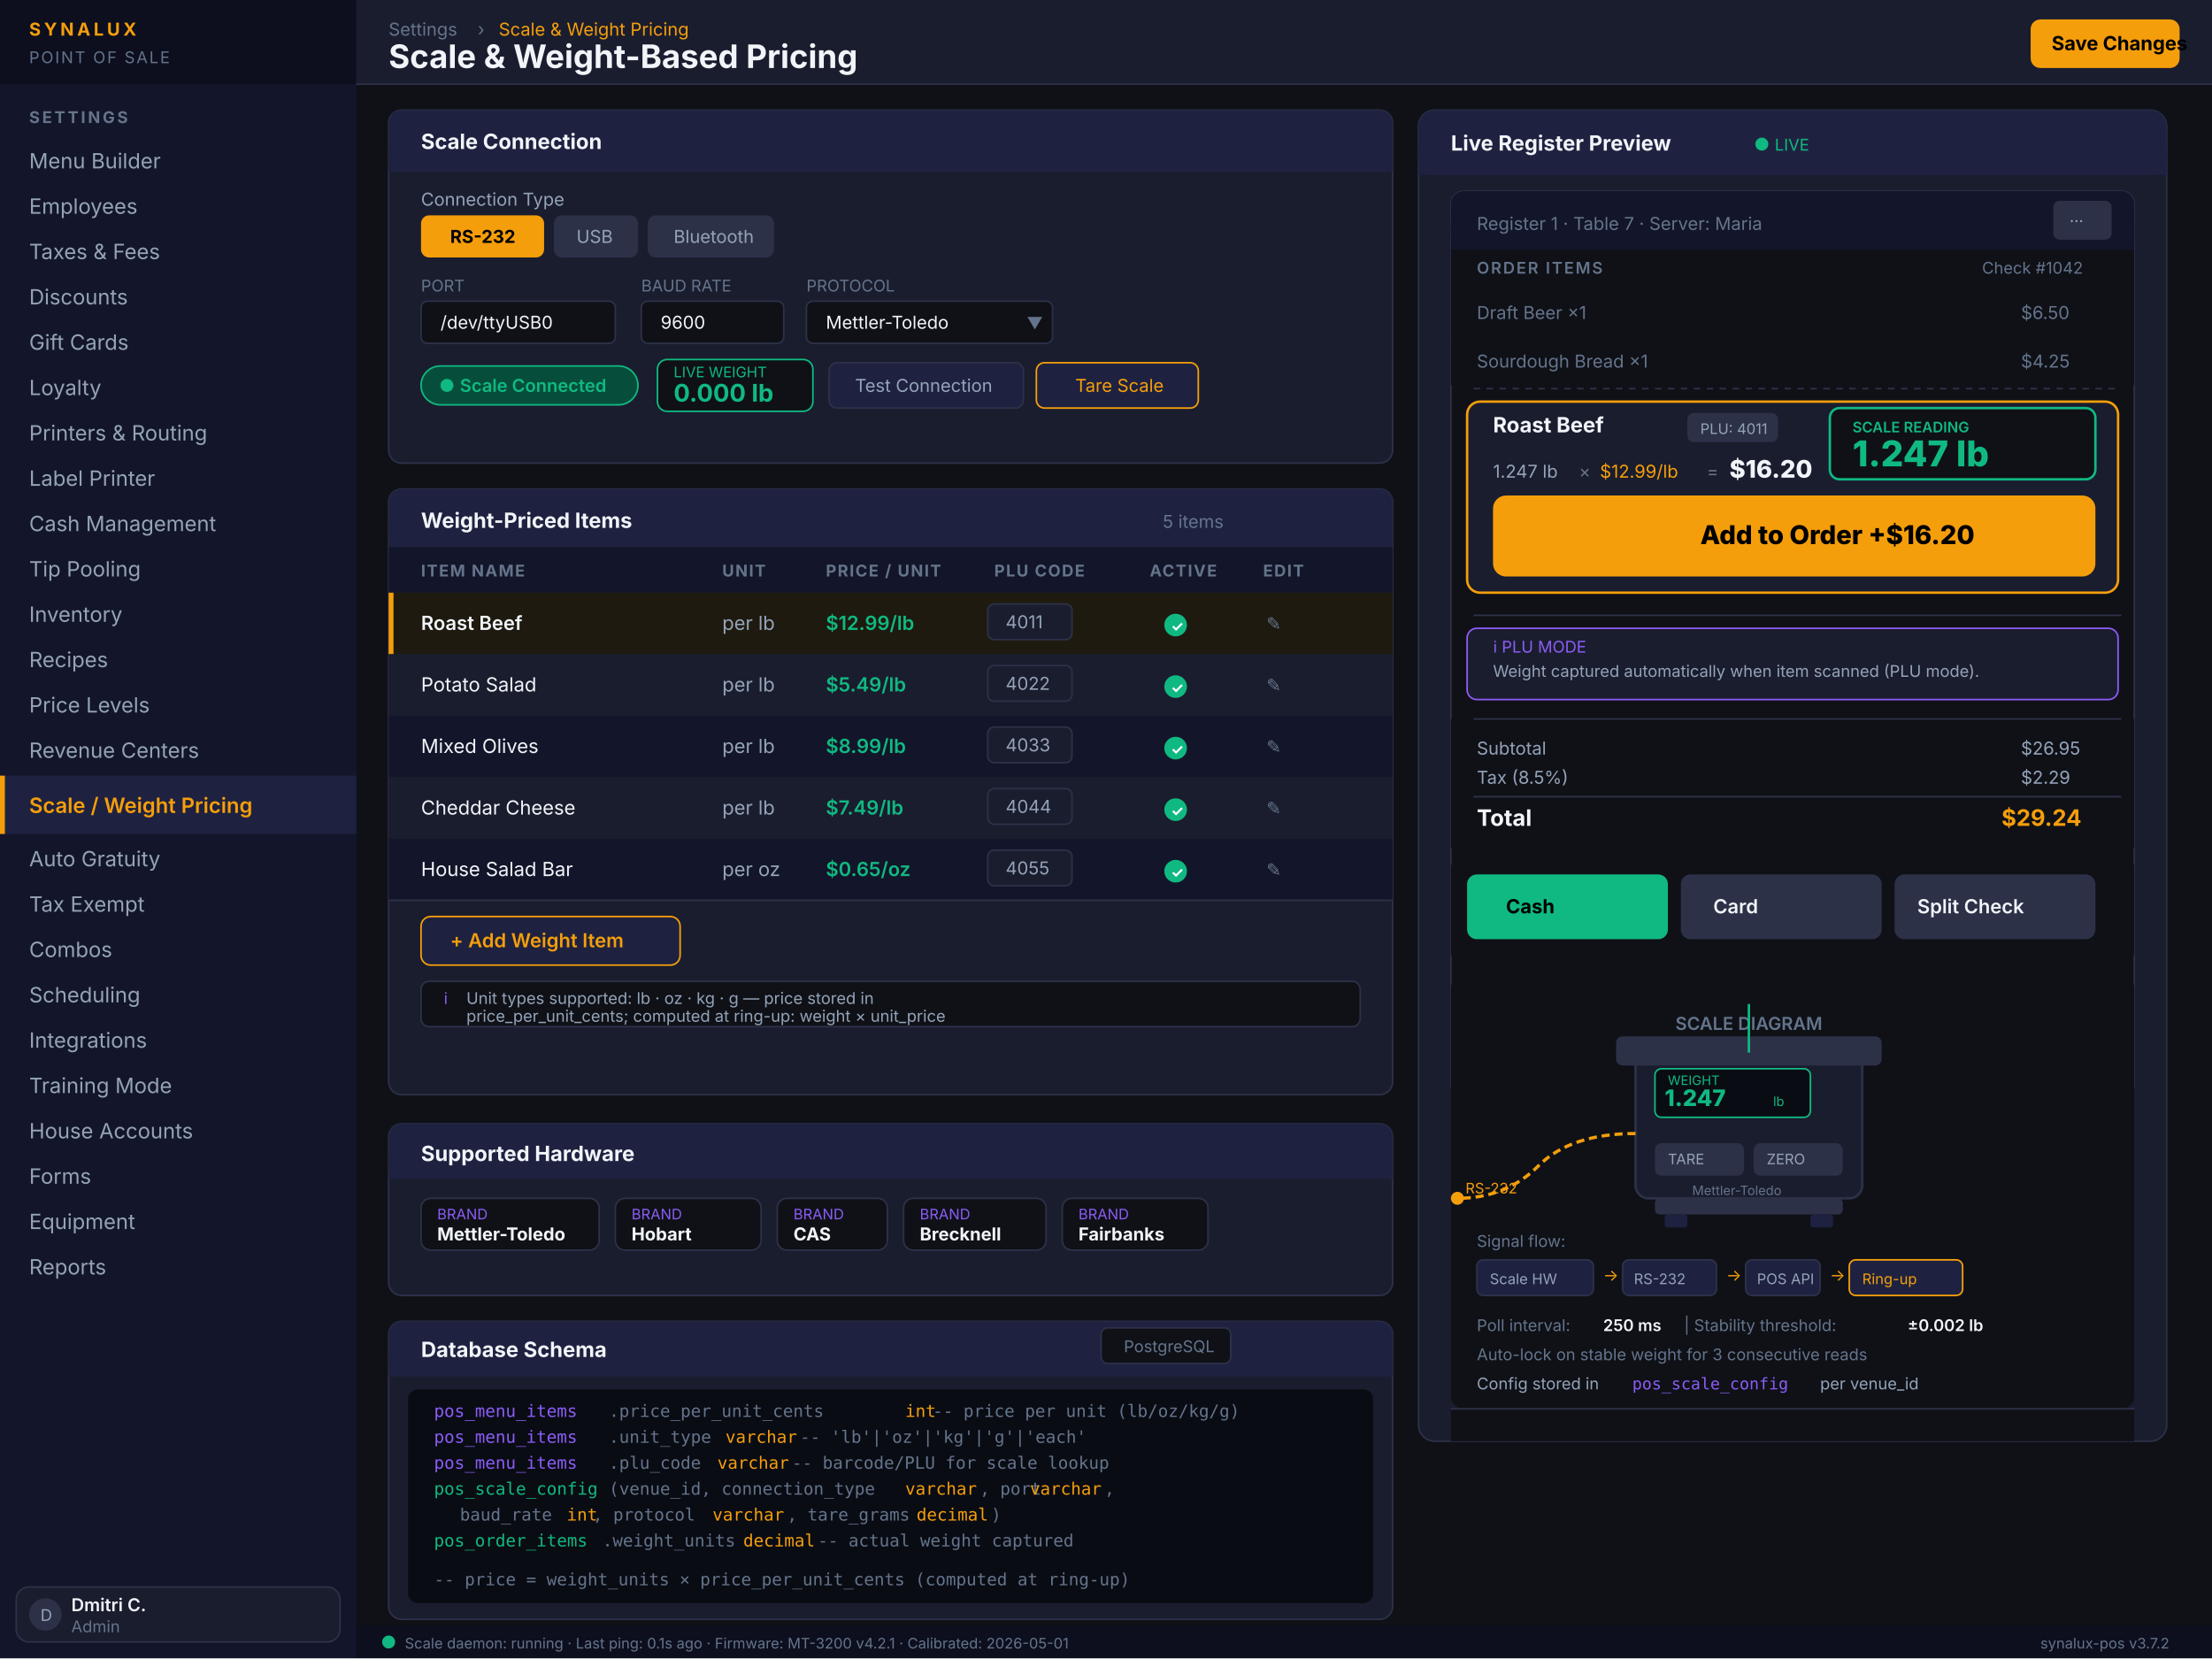
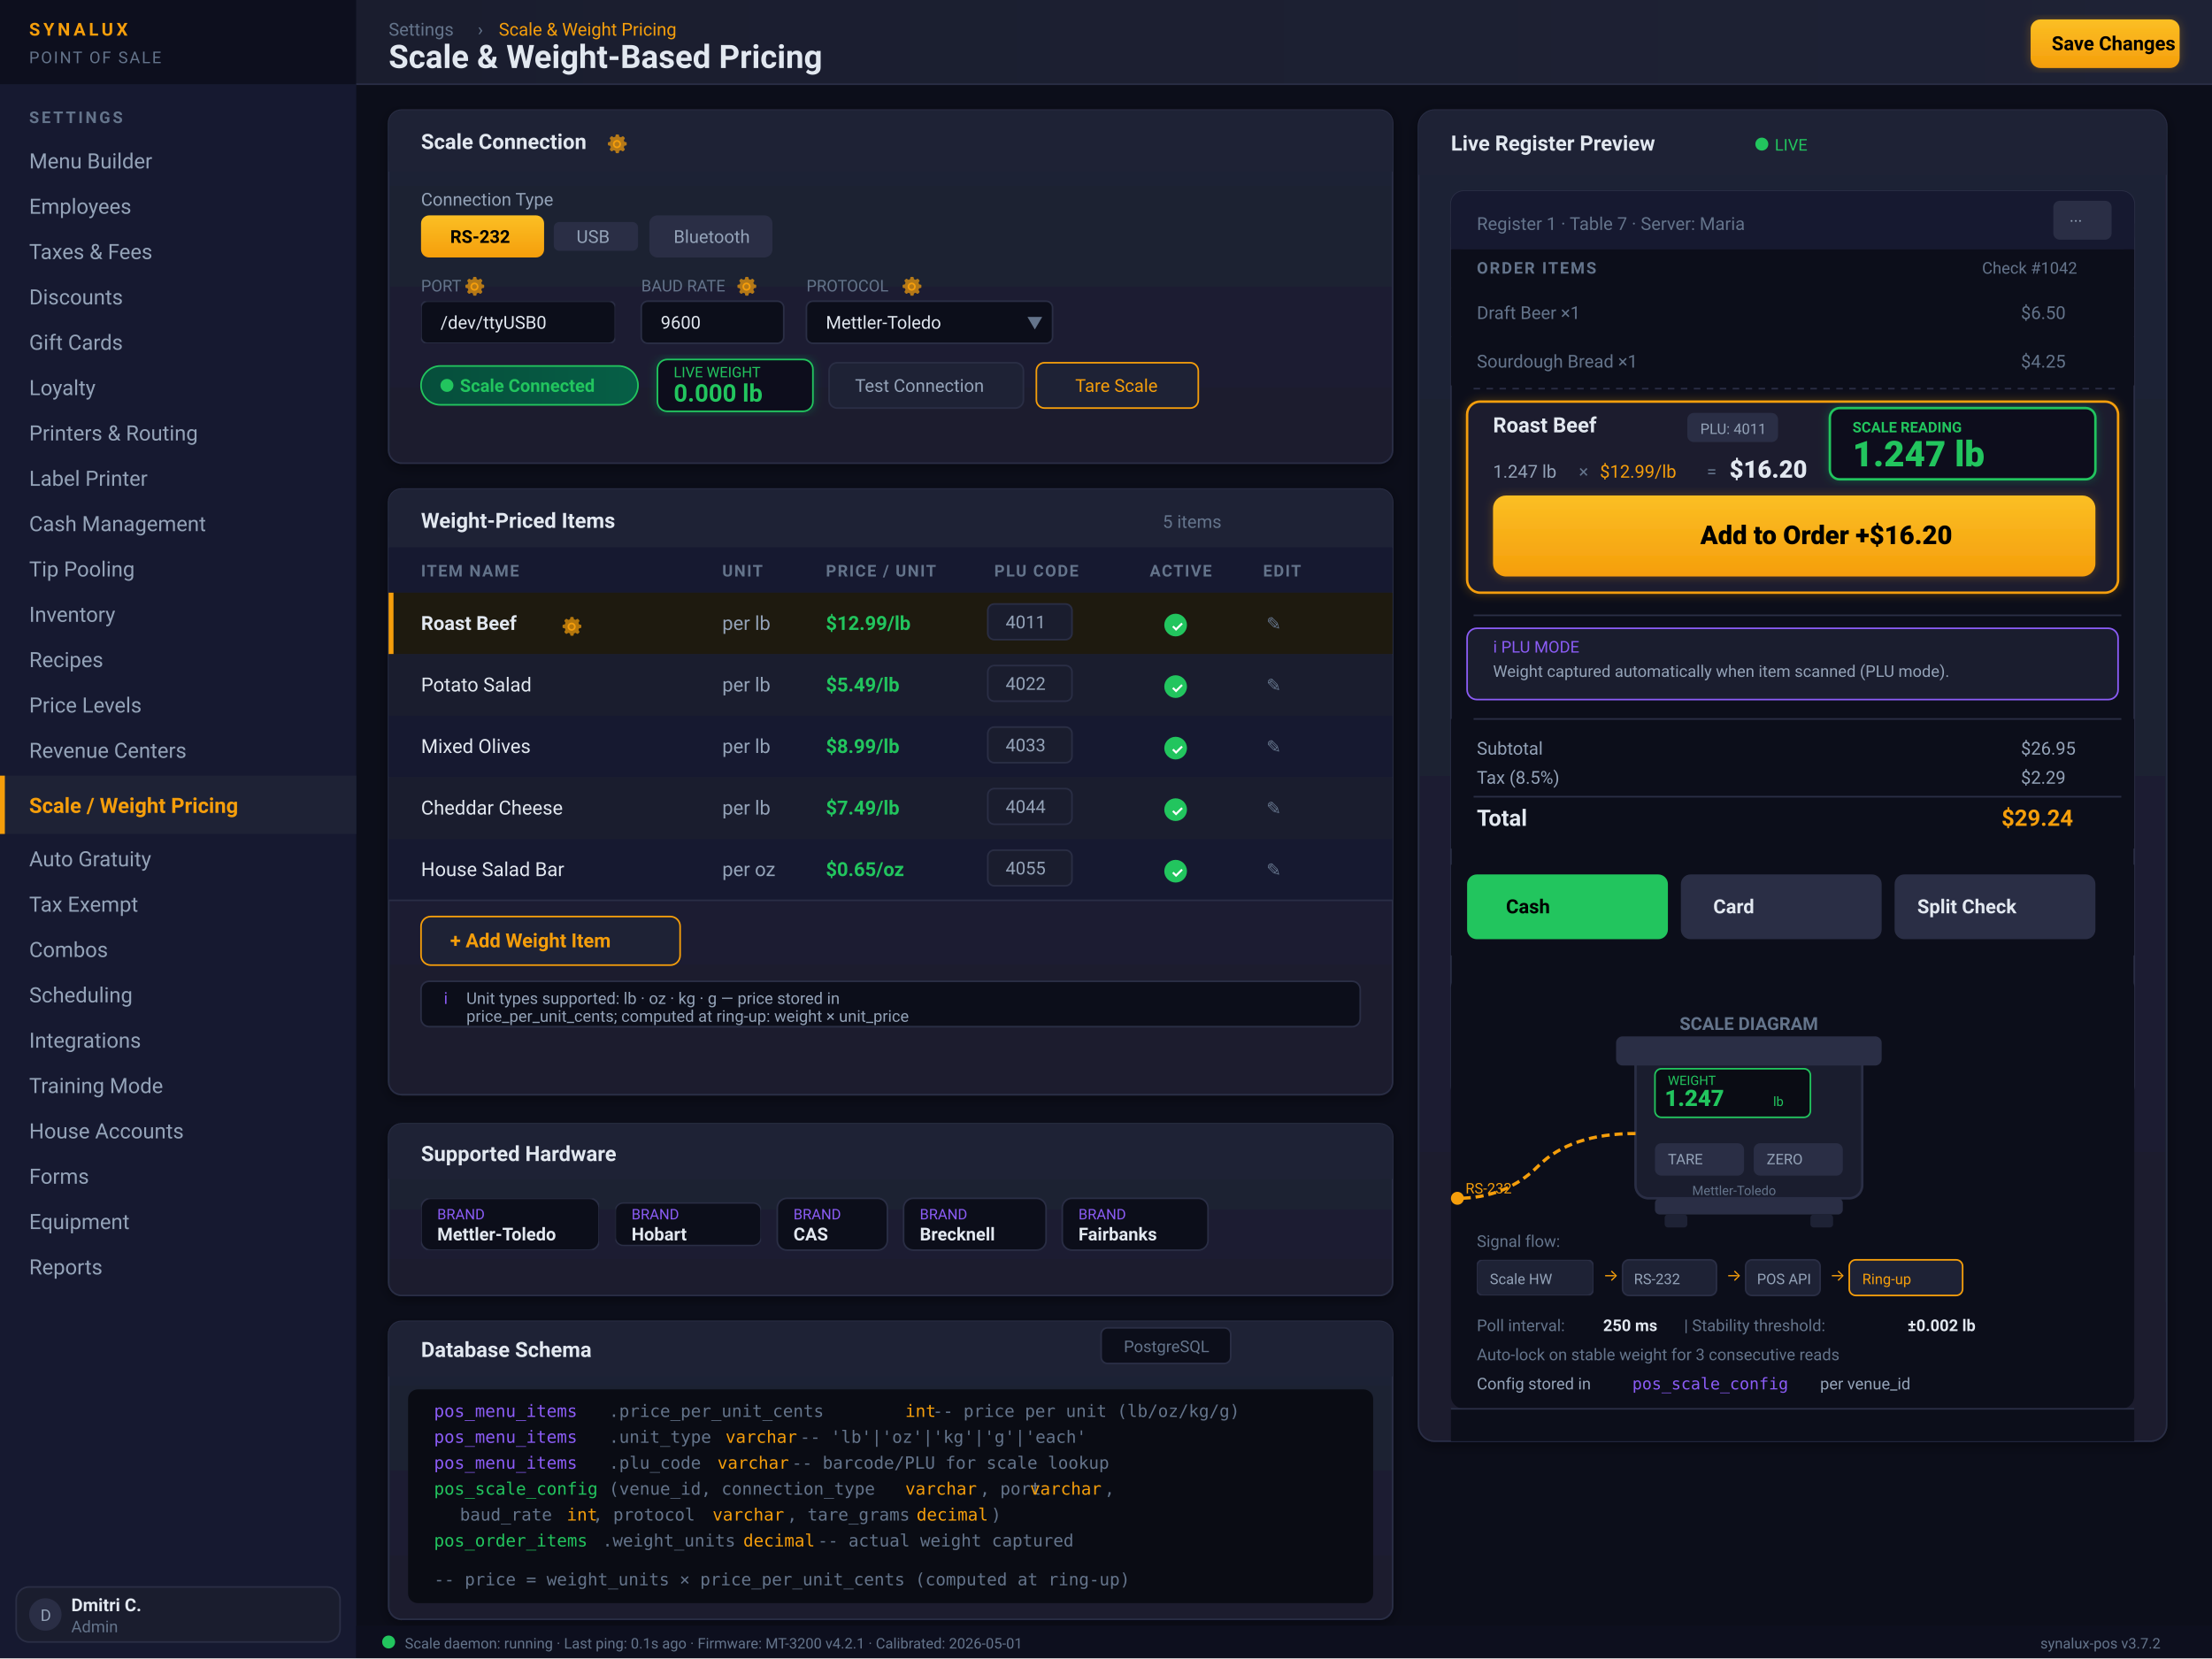
- <svg xmlns="http://www.w3.org/2000/svg" viewBox="0 0 1366 1024" font-family="system-ui,-apple-system,BlinkMacSystemFont,'Segoe UI',sans-serif">
-   <rect width="1366" height="1024" fill="#0F1117" />
-   <rect x="0" y="0" width="220" height="1024" fill="#13162A" />
+ <svg xmlns="http://www.w3.org/2000/svg" role="img" aria-labelledby="title-settings_scale-svg" viewBox="0 0 1366 1024" font-family="-apple-system,BlinkMacSystemFont,'Segoe UI',Roboto,sans-serif">
+   <defs>
+     <linearGradient id="cardGrad" x1="0" y1="0" x2="0" y2="1">
+       <stop offset="0%" stop-color="#1E2235" />
+       <stop offset="100%" stop-color="#1A1D2E" />
+     </linearGradient>
+     <linearGradient id="amberBtnGrad" x1="0" y1="0" x2="0" y2="1">
+       <stop offset="0%" stop-color="#FBBF24" />
+       <stop offset="100%" stop-color="#F59E0B" />
+     </linearGradient>
+     <linearGradient id="headerGrad" x1="0" y1="0" x2="1" y2="0">
+       <stop offset="0%" stop-color="#1A1D2E" />
+       <stop offset="100%" stop-color="#1E2235" />
+     </linearGradient>
+     <linearGradient id="greenGrad" x1="0" y1="0" x2="1" y2="0">
+       <stop offset="0%" stop-color="#064E3B" />
+       <stop offset="100%" stop-color="#065F46" />
+     </linearGradient>
+     <filter id="cardShadow" x="-2%" y="-2%" width="104%" height="108%">
+       <feDropShadow dx="0" dy="2" stdDeviation="4" flood-color="#000" flood-opacity="0.4" />
+     </filter>
+     <filter id="amberGlow" x="-10%" y="-10%" width="120%" height="120%">
+       <feDropShadow dx="0" dy="0" stdDeviation="3" flood-color="#F59E0B" flood-opacity="0.3" />
+     </filter>
+     <filter id="greenGlow" x="-10%" y="-10%" width="120%" height="120%">
+       <feDropShadow dx="0" dy="0" stdDeviation="3" flood-color="#22C55E" flood-opacity="0.3" />
+     </filter>
+     <symbol id="adminGear" viewBox="0 0 14 14">
+       <path d="M7 4.5a2.5 2.5 0 100 5 2.5 2.5 0 000-5zm0 4a1.5 1.5 0 110-3 1.5 1.5 0 010 3z" fill="#F59E0B" />
+       <path d="M12.7 5.8l-1.1-.2a4.8 4.8 0 00-.4-1l.6-1a.5.5 0 00-.1-.6l-.7-.7a.5.5 0 00-.6-.1l-1 .6a4.8 4.8 0 00-1-.4L8.2 1.3a.5.5 0 00-.5-.3h-1a.5.5 0 00-.5.3l-.2 1.1a4.8 4.8 0 00-1 .4l-1-.6a.5.5 0 00-.6.1l-.7.7a.5.5 0 00-.1.6l.6 1a4.8 4.8 0 00-.4 1l-1.1.2a.5.5 0 00-.3.5v1a.5.5 0 00.3.5l1.1.2a4.8 4.8 0 00.4 1l-.6 1a.5.5 0 00.1.6l.7.7a.5.5 0 00.6.1l1-.6a4.8 4.8 0 001 .4l.2 1.1a.5.5 0 00.5.3h1a.5.5 0 00.5-.3l.2-1.1a4.8 4.8 0 001-.4l1 .6a.5.5 0 00.6-.1l.7-.7a.5.5 0 00.1-.6l-.6-1a4.8 4.8 0 00.4-1l1.1-.2a.5.5 0 00.3-.5v-1a.5.5 0 00-.3-.5z" fill="#F59E0B" opacity="0.7" />
+     </symbol>
+     <symbol id="activeCheck" viewBox="0 0 14 14">
+       <circle cx="7" cy="7" r="7" fill="#22C55E" />
+       <text x="4" y="11" font-size="9" font-weight="700" fill="#fff">✓</text>
+     </symbol>
+     <symbol id="tabActive" viewBox="0 0 76 26">
+       <rect width="76" height="26" rx="5" fill="url(#amberBtnGrad)" />
+     </symbol>
+     <symbol id="tabInactive" viewBox="0 0 76 26">
+       <rect width="76" height="26" rx="5" fill="#2A2E45" />
+     </symbol>
+     <symbol id="inputField" viewBox="0 0 120 26">
+       <rect width="120" height="26" rx="4" fill="#0C0E1A" stroke="#2A2E45" stroke-width="1" />
+     </symbol>
+     <symbol id="brandBadge" viewBox="0 0 110 32">
+       <rect width="110" height="32" rx="6" fill="#0C0E1A" stroke="#2A2E45" stroke-width="1" />
+     </symbol>
+     <symbol id="scaleBtn" viewBox="0 0 55 20">
+       <rect width="55" height="20" rx="4" fill="#2A2E45" />
+     </symbol>
+     <symbol id="flowBox" viewBox="0 0 72 22">
+       <rect width="72" height="22" rx="4" fill="#1E2235" stroke="#2A2E45" stroke-width="1" />
+     </symbol>
+     <symbol id="payBtn" viewBox="0 0 124 40">
+       <rect width="124" height="40" rx="6" fill="#2A2E45" />
+     </symbol>
+   </defs>
+   <rect width="1366" height="1024" fill="#0C0E1A" />
+   <rect x="0" y="0" width="220" height="1024" fill="#161930" />
  <rect x="0" y="0" width="220" height="52" fill="#0D0F1E" />
  <text x="18" y="22" font-size="11" font-weight="700" fill="#F59E0B" letter-spacing="2">SYNALUX</text>
  <text x="18" y="39" font-size="10" fill="#64748B" letter-spacing="1">POINT OF SALE</text>
  <text x="18" y="76" font-size="10" font-weight="700" fill="#64748B" letter-spacing="1.5">SETTINGS</text>
  <text x="18" y="104" font-size="13" fill="#94A3B8">Menu Builder</text>
  <text x="18" y="132" font-size="13" fill="#94A3B8">Employees</text>
  <text x="18" y="160" font-size="13" fill="#94A3B8">Taxes &amp; Fees</text>
  <text x="18" y="188" font-size="13" fill="#94A3B8">Discounts</text>
  <text x="18" y="216" font-size="13" fill="#94A3B8">Gift Cards</text>
  <text x="18" y="244" font-size="13" fill="#94A3B8">Loyalty</text>
  <text x="18" y="272" font-size="13" fill="#94A3B8">Printers &amp; Routing</text>
  <text x="18" y="300" font-size="13" fill="#94A3B8">Label Printer</text>
  <text x="18" y="328" font-size="13" fill="#94A3B8">Cash Management</text>
  <text x="18" y="356" font-size="13" fill="#94A3B8">Tip Pooling</text>
  <text x="18" y="384" font-size="13" fill="#94A3B8">Inventory</text>
  <text x="18" y="412" font-size="13" fill="#94A3B8">Recipes</text>
  <text x="18" y="440" font-size="13" fill="#94A3B8">Price Levels</text>
  <text x="18" y="468" font-size="13" fill="#94A3B8">Revenue Centers</text>
-   <rect x="0" y="479" width="220" height="36" fill="#1E2240" rx="0" />
+   <rect x="0" y="479" width="220" height="36" fill="#1E2235" />
  <rect x="0" y="479" width="3" height="36" fill="#F59E0B" />
  <text x="18" y="502" font-size="13" font-weight="600" fill="#F59E0B">Scale / Weight Pricing</text>
  <text x="18" y="535" font-size="13" fill="#94A3B8">Auto Gratuity</text>
  <text x="18" y="563" font-size="13" fill="#94A3B8">Tax Exempt</text>
  <text x="18" y="591" font-size="13" fill="#94A3B8">Combos</text>
  <text x="18" y="619" font-size="13" fill="#94A3B8">Scheduling</text>
  <text x="18" y="647" font-size="13" fill="#94A3B8">Integrations</text>
  <text x="18" y="675" font-size="13" fill="#94A3B8">Training Mode</text>
  <text x="18" y="703" font-size="13" fill="#94A3B8">House Accounts</text>
  <text x="18" y="731" font-size="13" fill="#94A3B8">Forms</text>
  <text x="18" y="759" font-size="13" fill="#94A3B8">Equipment</text>
  <text x="18" y="787" font-size="13" fill="#94A3B8">Reports</text>
-   <rect x="10" y="980" width="200" height="34" rx="8" fill="#1A1D2E" stroke="#2D3148" stroke-width="1" />
-   <circle cx="28" cy="997" r="10" fill="#2D3148" />
+   <rect x="10" y="980" width="200" height="34" rx="8" fill="#1A1D2E" stroke="#2A2E45" stroke-width="1" />
+   <circle cx="28" cy="997" r="10" fill="#2A2E45" />
  <text x="25" y="1001" font-size="10" fill="#94A3B8">D</text>
-   <text x="44" y="995" font-size="11" font-weight="600" fill="#F1F5F9">Dmitri C.</text>
+   <text x="44" y="995" font-size="11" font-weight="600" fill="#E2E8F0">Dmitri C.</text>
  <text x="44" y="1008" font-size="10" fill="#64748B">Admin</text>
-   <rect x="220" y="0" width="1146" height="52" fill="#1A1D2E" stroke="#2D3148" stroke-width="0" />
-   <line x1="220" y1="52" x2="1366" y2="52" stroke="#2D3148" stroke-width="1" />
+   <rect x="220" y="0" width="1146" height="52" fill="url(#headerGrad)" />
+   <line x1="220" y1="52" x2="1366" y2="52" stroke="#2A2E45" stroke-width="1" />
  <text x="240" y="22" font-size="11" fill="#64748B">Settings</text>
  <text x="295" y="22" font-size="11" fill="#64748B">›</text>
  <text x="308" y="22" font-size="11" fill="#F59E0B">Scale &amp; Weight Pricing</text>
-   <text x="240" y="42" font-size="20" font-weight="700" fill="#F1F5F9">Scale &amp; Weight-Based Pricing</text>
-   <rect x="1254" y="12" width="92" height="30" rx="6" fill="#F59E0B" />
+   <text x="240" y="42" font-size="20" font-weight="700" fill="#E2E8F0">Scale &amp; Weight-Based Pricing</text>
+   <rect x="1254" y="12" width="92" height="30" rx="6" fill="url(#amberBtnGrad)" filter="url(#amberGlow)" />
  <text x="1267" y="31" font-size="12" font-weight="700" fill="#000">Save Changes</text>
-   <rect x="240" y="68" width="620" height="218" rx="8" fill="#1A1D2E" stroke="#2D3148" stroke-width="1" />
-   <rect x="240" y="68" width="620" height="38" rx="8" fill="#1E2240" />
-   <rect x="240" y="90" width="620" height="16" fill="#1E2240" />
-   <text x="260" y="92" font-size="13" font-weight="700" fill="#F1F5F9">Scale Connection</text>
+   <rect x="240" y="68" width="620" height="218" rx="8" fill="url(#cardGrad)" stroke="#2A2E45" stroke-width="1" filter="url(#cardShadow)" />
+   <rect x="240" y="68" width="620" height="38" rx="8" fill="#1E2235" />
+   <rect x="240" y="90" width="620" height="16" fill="#1E2235" />
+   <text x="260" y="92" font-size="13" font-weight="700" fill="#E2E8F0">Scale Connection</text>
+   <use href="#adminGear" x="374" y="82" width="14" height="14" />
  <text x="260" y="127" font-size="11" fill="#94A3B8">Connection Type</text>
-   <rect x="260" y="133" width="76" height="26" rx="5" fill="#F59E0B" />
+   <use href="#tabActive" x="260" y="133" width="76" height="26" />
  <text x="278" y="150" font-size="11" font-weight="700" fill="#000">RS-232</text>
-   <rect x="342" y="133" width="52" height="26" rx="5" fill="#2D3148" />
+   <use href="#tabInactive" x="342" y="133" width="52" height="26" />
  <text x="356" y="150" font-size="11" fill="#94A3B8">USB</text>
-   <rect x="400" y="133" width="78" height="26" rx="5" fill="#2D3148" />
+   <use href="#tabInactive" x="400" y="133" width="78" height="26" />
  <text x="416" y="150" font-size="11" fill="#94A3B8">Bluetooth</text>
  <text x="260" y="180" font-size="10" fill="#64748B">PORT</text>
-   <rect x="260" y="186" width="120" height="26" rx="4" fill="#0F1117" stroke="#2D3148" stroke-width="1" />
-   <text x="272" y="203" font-size="11" fill="#F1F5F9">/dev/ttyUSB0</text>
+   <use href="#adminGear" x="286" y="170" width="14" height="14" />
+   <use href="#inputField" x="260" y="186" width="120" height="26" />
+   <text x="272" y="203" font-size="11" fill="#E2E8F0">/dev/ttyUSB0</text>
  <text x="396" y="180" font-size="10" fill="#64748B">BAUD RATE</text>
-   <rect x="396" y="186" width="88" height="26" rx="4" fill="#0F1117" stroke="#2D3148" stroke-width="1" />
-   <text x="408" y="203" font-size="11" fill="#F1F5F9">9600</text>
+   <use href="#adminGear" x="454" y="170" width="14" height="14" />
+   <rect x="396" y="186" width="88" height="26" rx="4" fill="#0C0E1A" stroke="#2A2E45" stroke-width="1" />
+   <text x="408" y="203" font-size="11" fill="#E2E8F0">9600</text>
  <text x="498" y="180" font-size="10" fill="#64748B">PROTOCOL</text>
-   <rect x="498" y="186" width="152" height="26" rx="4" fill="#0F1117" stroke="#2D3148" stroke-width="1" />
-   <text x="510" y="203" font-size="11" fill="#F1F5F9">Mettler-Toledo</text>
+   <use href="#adminGear" x="556" y="170" width="14" height="14" />
+   <rect x="498" y="186" width="152" height="26" rx="4" fill="#0C0E1A" stroke="#2A2E45" stroke-width="1" />
+   <text x="510" y="203" font-size="11" fill="#E2E8F0">Mettler-Toledo</text>
  <text x="634" y="203" font-size="10" fill="#64748B">▼</text>
-   <rect x="260" y="226" width="134" height="24" rx="12" fill="#064E3B" stroke="#10B981" stroke-width="1" />
-   <circle cx="276" cy="238" r="4" fill="#10B981" />
-   <text x="284" y="242" font-size="11" font-weight="600" fill="#10B981">Scale Connected</text>
-   <rect x="406" y="222" width="96" height="32" rx="6" fill="#0F1117" stroke="#10B981" stroke-width="1" />
-   <text x="416" y="233" font-size="9" fill="#10B981">LIVE WEIGHT</text>
-   <text x="416" y="248" font-size="15" font-weight="700" fill="#10B981">0.000 lb</text>
-   <rect x="512" y="224" width="120" height="28" rx="5" fill="#1E2240" stroke="#2D3148" stroke-width="1" />
+   <rect x="260" y="226" width="134" height="24" rx="12" fill="url(#greenGrad)" stroke="#22C55E" stroke-width="1" />
+   <circle cx="276" cy="238" r="4" fill="#22C55E" />
+   <text x="284" y="242" font-size="11" font-weight="600" fill="#22C55E">Scale Connected</text>
+   <rect x="406" y="222" width="96" height="32" rx="6" fill="#0C0E1A" stroke="#22C55E" stroke-width="1" filter="url(#greenGlow)" />
+   <text x="416" y="233" font-size="9" fill="#22C55E">LIVE WEIGHT</text>
+   <text x="416" y="248" font-size="15" font-weight="700" fill="#22C55E">0.000 lb</text>
+   <rect x="512" y="224" width="120" height="28" rx="5" fill="#1E2235" stroke="#2A2E45" stroke-width="1" />
  <text x="528" y="242" font-size="11" fill="#94A3B8">Test Connection</text>
-   <rect x="640" y="224" width="100" height="28" rx="5" fill="#1E2240" stroke="#F59E0B" stroke-width="1" />
+   <rect x="640" y="224" width="100" height="28" rx="5" fill="#1E2235" stroke="#F59E0B" stroke-width="1" />
  <text x="664" y="242" font-size="11" fill="#F59E0B">Tare Scale</text>
-   <rect x="240" y="302" width="620" height="374" rx="8" fill="#1A1D2E" stroke="#2D3148" stroke-width="1" />
-   <rect x="240" y="302" width="620" height="36" rx="8" fill="#1E2240" />
-   <rect x="240" y="322" width="620" height="16" fill="#1E2240" />
-   <text x="260" y="326" font-size="13" font-weight="700" fill="#F1F5F9">Weight-Priced Items</text>
+   <rect x="240" y="302" width="620" height="374" rx="8" fill="url(#cardGrad)" stroke="#2A2E45" stroke-width="1" filter="url(#cardShadow)" />
+   <rect x="240" y="302" width="620" height="36" rx="8" fill="#1E2235" />
+   <rect x="240" y="322" width="620" height="16" fill="#1E2235" />
+   <text x="260" y="326" font-size="13" font-weight="700" fill="#E2E8F0">Weight-Priced Items</text>
  <text x="718" y="326" font-size="11" fill="#64748B">5 items</text>
-   <rect x="240" y="338" width="620" height="28" fill="#13162A" />
+   <rect x="240" y="338" width="620" height="28" fill="#161930" />
  <text x="260" y="356" font-size="10" font-weight="700" fill="#64748B" letter-spacing="0.8">ITEM NAME</text>
  <text x="446" y="356" font-size="10" font-weight="700" fill="#64748B" letter-spacing="0.8">UNIT</text>
  <text x="510" y="356" font-size="10" font-weight="700" fill="#64748B" letter-spacing="0.8">PRICE / UNIT</text>
  <text x="614" y="356" font-size="10" font-weight="700" fill="#64748B" letter-spacing="0.8">PLU CODE</text>
  <text x="710" y="356" font-size="10" font-weight="700" fill="#64748B" letter-spacing="0.8">ACTIVE</text>
  <text x="780" y="356" font-size="10" font-weight="700" fill="#64748B" letter-spacing="0.8">EDIT</text>
  <rect x="240" y="366" width="620" height="38" fill="#1E1A0F" />
  <rect x="240" y="366" width="3" height="38" fill="#F59E0B" />
-   <text x="260" y="389" font-size="12" font-weight="600" fill="#F1F5F9">Roast Beef</text>
+   <text x="260" y="389" font-size="12" font-weight="600" fill="#E2E8F0">Roast Beef</text>
+   <use href="#adminGear" x="346" y="380" width="14" height="14" />
  <text x="446" y="389" font-size="12" fill="#94A3B8">per lb</text>
-   <text x="510" y="389" font-size="12" font-weight="600" fill="#10B981">$12.99/lb</text>
-   <rect x="610" y="373" width="52" height="22" rx="4" fill="#1A1D2E" stroke="#2D3148" stroke-width="1" />
+   <text x="510" y="389" font-size="12" font-weight="600" fill="#22C55E">$12.99/lb</text>
+   <rect x="610" y="373" width="52" height="22" rx="4" fill="#1A1D2E" stroke="#2A2E45" stroke-width="1" />
  <text x="621" y="388" font-size="11" fill="#94A3B8">4011</text>
-   <circle cx="726" cy="386" r="7" fill="#10B981" />
-   <text x="723" y="390" font-size="9" font-weight="700" fill="#fff">✓</text>
+   <use href="#activeCheck" x="719" y="379" width="14" height="14" />
  <text x="782" y="389" font-size="11" fill="#64748B">✎</text>
  <rect x="240" y="404" width="620" height="38" fill="#1A1D2E" />
-   <text x="260" y="427" font-size="12" fill="#F1F5F9">Potato Salad</text>
+   <text x="260" y="427" font-size="12" fill="#E2E8F0">Potato Salad</text>
  <text x="446" y="427" font-size="12" fill="#94A3B8">per lb</text>
-   <text x="510" y="427" font-size="12" font-weight="600" fill="#10B981">$5.49/lb</text>
-   <rect x="610" y="411" width="52" height="22" rx="4" fill="#1A1D2E" stroke="#2D3148" stroke-width="1" />
+   <text x="510" y="427" font-size="12" font-weight="600" fill="#22C55E">$5.49/lb</text>
+   <rect x="610" y="411" width="52" height="22" rx="4" fill="#1A1D2E" stroke="#2A2E45" stroke-width="1" />
  <text x="621" y="426" font-size="11" fill="#94A3B8">4022</text>
-   <circle cx="726" cy="424" r="7" fill="#10B981" />
-   <text x="723" y="428" font-size="9" font-weight="700" fill="#fff">✓</text>
+   <use href="#activeCheck" x="719" y="417" width="14" height="14" />
  <text x="782" y="427" font-size="11" fill="#64748B">✎</text>
-   <rect x="240" y="442" width="620" height="38" fill="#13162A" />
-   <text x="260" y="465" font-size="12" fill="#F1F5F9">Mixed Olives</text>
+   <rect x="240" y="442" width="620" height="38" fill="#161930" />
+   <text x="260" y="465" font-size="12" fill="#E2E8F0">Mixed Olives</text>
  <text x="446" y="465" font-size="12" fill="#94A3B8">per lb</text>
-   <text x="510" y="465" font-size="12" font-weight="600" fill="#10B981">$8.99/lb</text>
-   <rect x="610" y="449" width="52" height="22" rx="4" fill="#1A1D2E" stroke="#2D3148" stroke-width="1" />
+   <text x="510" y="465" font-size="12" font-weight="600" fill="#22C55E">$8.99/lb</text>
+   <rect x="610" y="449" width="52" height="22" rx="4" fill="#1A1D2E" stroke="#2A2E45" stroke-width="1" />
  <text x="621" y="464" font-size="11" fill="#94A3B8">4033</text>
-   <circle cx="726" cy="462" r="7" fill="#10B981" />
-   <text x="723" y="466" font-size="9" font-weight="700" fill="#fff">✓</text>
+   <use href="#activeCheck" x="719" y="455" width="14" height="14" />
  <text x="782" y="465" font-size="11" fill="#64748B">✎</text>
  <rect x="240" y="480" width="620" height="38" fill="#1A1D2E" />
-   <text x="260" y="503" font-size="12" fill="#F1F5F9">Cheddar Cheese</text>
+   <text x="260" y="503" font-size="12" fill="#E2E8F0">Cheddar Cheese</text>
  <text x="446" y="503" font-size="12" fill="#94A3B8">per lb</text>
-   <text x="510" y="503" font-size="12" font-weight="600" fill="#10B981">$7.49/lb</text>
-   <rect x="610" y="487" width="52" height="22" rx="4" fill="#1A1D2E" stroke="#2D3148" stroke-width="1" />
+   <text x="510" y="503" font-size="12" font-weight="600" fill="#22C55E">$7.49/lb</text>
+   <rect x="610" y="487" width="52" height="22" rx="4" fill="#1A1D2E" stroke="#2A2E45" stroke-width="1" />
  <text x="621" y="502" font-size="11" fill="#94A3B8">4044</text>
-   <circle cx="726" cy="500" r="7" fill="#10B981" />
-   <text x="723" y="504" font-size="9" font-weight="700" fill="#fff">✓</text>
+   <use href="#activeCheck" x="719" y="493" width="14" height="14" />
  <text x="782" y="503" font-size="11" fill="#64748B">✎</text>
-   <rect x="240" y="518" width="620" height="38" fill="#13162A" />
-   <text x="260" y="541" font-size="12" fill="#F1F5F9">House Salad Bar</text>
+   <rect x="240" y="518" width="620" height="38" fill="#161930" />
+   <text x="260" y="541" font-size="12" fill="#E2E8F0">House Salad Bar</text>
  <text x="446" y="541" font-size="12" fill="#94A3B8">per oz</text>
-   <text x="510" y="541" font-size="12" font-weight="600" fill="#10B981">$0.65/oz</text>
-   <rect x="610" y="525" width="52" height="22" rx="4" fill="#1A1D2E" stroke="#2D3148" stroke-width="1" />
+   <text x="510" y="541" font-size="12" font-weight="600" fill="#22C55E">$0.65/oz</text>
+   <rect x="610" y="525" width="52" height="22" rx="4" fill="#1A1D2E" stroke="#2A2E45" stroke-width="1" />
  <text x="621" y="540" font-size="11" fill="#94A3B8">4055</text>
-   <circle cx="726" cy="538" r="7" fill="#10B981" />
-   <text x="723" y="542" font-size="9" font-weight="700" fill="#fff">✓</text>
+   <use href="#activeCheck" x="719" y="531" width="14" height="14" />
  <text x="782" y="541" font-size="11" fill="#64748B">✎</text>
-   <line x1="240" y1="556" x2="860" y2="556" stroke="#2D3148" stroke-width="1" />
-   <rect x="260" y="566" width="160" height="30" rx="6" fill="#1E2240" stroke="#F59E0B" stroke-width="1" />
+   <line x1="240" y1="556" x2="860" y2="556" stroke="#2A2E45" stroke-width="1" />
+   <rect x="260" y="566" width="160" height="30" rx="6" fill="#1E2235" stroke="#F59E0B" stroke-width="1" />
  <text x="278" y="585" font-size="12" font-weight="600" fill="#F59E0B">+ Add Weight Item</text>
-   <rect x="260" y="606" width="580" height="28" rx="5" fill="#0F1117" stroke="#2D3148" stroke-width="1" />
+   <rect x="260" y="606" width="580" height="28" rx="5" fill="#0C0E1A" stroke="#2A2E45" stroke-width="1" />
  <text x="274" y="620" font-size="10" fill="#8B5CF6">ℹ</text>
-   <text x="288" y="620" font-size="10" fill="#94A3B8">Unit types supported: lb · oz · kg · g  —  price stored in</text>
+   <text x="288" y="620" font-size="10" fill="#94A3B8">Unit types supported: lb · oz · kg · g — price stored in</text>
  <text x="288" y="631" font-size="10" fill="#94A3B8">price_per_unit_cents; computed at ring-up: weight × unit_price</text>
-   <rect x="240" y="694" width="620" height="106" rx="8" fill="#1A1D2E" stroke="#2D3148" stroke-width="1" />
-   <rect x="240" y="694" width="620" height="34" rx="8" fill="#1E2240" />
-   <rect x="240" y="712" width="620" height="16" fill="#1E2240" />
-   <text x="260" y="717" font-size="13" font-weight="700" fill="#F1F5F9">Supported Hardware</text>
-   <rect x="260" y="740" width="110" height="32" rx="6" fill="#0F1117" stroke="#2D3148" stroke-width="1" />
+   <rect x="240" y="694" width="620" height="106" rx="8" fill="url(#cardGrad)" stroke="#2A2E45" stroke-width="1" filter="url(#cardShadow)" />
+   <rect x="240" y="694" width="620" height="34" rx="8" fill="#1E2235" />
+   <rect x="240" y="712" width="620" height="16" fill="#1E2235" />
+   <text x="260" y="717" font-size="13" font-weight="700" fill="#E2E8F0">Supported Hardware</text>
+   <use href="#brandBadge" x="260" y="740" width="110" height="32" />
  <text x="270" y="753" font-size="9" fill="#8B5CF6">BRAND</text>
-   <text x="270" y="766" font-size="11" font-weight="700" fill="#F1F5F9">Mettler-Toledo</text>
-   <rect x="380" y="740" width="90" height="32" rx="6" fill="#0F1117" stroke="#2D3148" stroke-width="1" />
+   <text x="270" y="766" font-size="11" font-weight="700" fill="#E2E8F0">Mettler-Toledo</text>
+   <use href="#brandBadge" x="380" y="740" width="90" height="32" />
  <text x="390" y="753" font-size="9" fill="#8B5CF6">BRAND</text>
-   <text x="390" y="766" font-size="11" font-weight="700" fill="#F1F5F9">Hobart</text>
-   <rect x="480" y="740" width="68" height="32" rx="6" fill="#0F1117" stroke="#2D3148" stroke-width="1" />
+   <text x="390" y="766" font-size="11" font-weight="700" fill="#E2E8F0">Hobart</text>
+   <rect x="480" y="740" width="68" height="32" rx="6" fill="#0C0E1A" stroke="#2A2E45" stroke-width="1" />
  <text x="490" y="753" font-size="9" fill="#8B5CF6">BRAND</text>
-   <text x="490" y="766" font-size="11" font-weight="700" fill="#F1F5F9">CAS</text>
-   <rect x="558" y="740" width="88" height="32" rx="6" fill="#0F1117" stroke="#2D3148" stroke-width="1" />
+   <text x="490" y="766" font-size="11" font-weight="700" fill="#E2E8F0">CAS</text>
+   <rect x="558" y="740" width="88" height="32" rx="6" fill="#0C0E1A" stroke="#2A2E45" stroke-width="1" />
  <text x="568" y="753" font-size="9" fill="#8B5CF6">BRAND</text>
-   <text x="568" y="766" font-size="11" font-weight="700" fill="#F1F5F9">Brecknell</text>
-   <rect x="656" y="740" width="90" height="32" rx="6" fill="#0F1117" stroke="#2D3148" stroke-width="1" />
+   <text x="568" y="766" font-size="11" font-weight="700" fill="#E2E8F0">Brecknell</text>
+   <rect x="656" y="740" width="90" height="32" rx="6" fill="#0C0E1A" stroke="#2A2E45" stroke-width="1" />
  <text x="666" y="753" font-size="9" fill="#8B5CF6">BRAND</text>
-   <text x="666" y="766" font-size="11" font-weight="700" fill="#F1F5F9">Fairbanks</text>
-   <rect x="240" y="816" width="620" height="184" rx="8" fill="#1A1D2E" stroke="#2D3148" stroke-width="1" />
-   <rect x="240" y="816" width="620" height="34" rx="8" fill="#1E2240" />
-   <rect x="240" y="834" width="620" height="16" fill="#1E2240" />
-   <text x="260" y="838" font-size="13" font-weight="700" fill="#F1F5F9">Database Schema</text>
-   <rect x="680" y="820" width="80" height="22" rx="4" fill="#0F1117" stroke="#2D3148" stroke-width="1" />
+   <text x="666" y="766" font-size="11" font-weight="700" fill="#E2E8F0">Fairbanks</text>
+   <rect x="240" y="816" width="620" height="184" rx="8" fill="url(#cardGrad)" stroke="#2A2E45" stroke-width="1" filter="url(#cardShadow)" />
+   <rect x="240" y="816" width="620" height="34" rx="8" fill="#1E2235" />
+   <rect x="240" y="834" width="620" height="16" fill="#1E2235" />
+   <text x="260" y="838" font-size="13" font-weight="700" fill="#E2E8F0">Database Schema</text>
+   <rect x="680" y="820" width="80" height="22" rx="4" fill="#0C0E1A" stroke="#2A2E45" stroke-width="1" />
  <text x="694" y="835" font-size="10" fill="#64748B">PostgreSQL</text>
  <rect x="252" y="858" width="596" height="132" rx="6" fill="#0A0C14" />
  <text x="268" y="875" font-size="10.5" fill="#8B5CF6" font-family="'SF Mono',Menlo,Consolas,monospace">pos_menu_items</text>
  <text x="376" y="875" font-size="10.5" fill="#64748B" font-family="'SF Mono',Menlo,Consolas,monospace">.price_per_unit_cents </text>
  <text x="559" y="875" font-size="10.5" fill="#F59E0B" font-family="'SF Mono',Menlo,Consolas,monospace">int</text>
  <text x="576" y="875" font-size="10.5" fill="#64748B" font-family="'SF Mono',Menlo,Consolas,monospace">  -- price per unit (lb/oz/kg/g)</text>
  <text x="268" y="891" font-size="10.5" fill="#8B5CF6" font-family="'SF Mono',Menlo,Consolas,monospace">pos_menu_items</text>
  <text x="376" y="891" font-size="10.5" fill="#64748B" font-family="'SF Mono',Menlo,Consolas,monospace">.unit_type </text>
  <text x="448" y="891" font-size="10.5" fill="#F59E0B" font-family="'SF Mono',Menlo,Consolas,monospace">varchar</text>
  <text x="494" y="891" font-size="10.5" fill="#64748B" font-family="'SF Mono',Menlo,Consolas,monospace">         -- 'lb'|'oz'|'kg'|'g'|'each'</text>
  <text x="268" y="907" font-size="10.5" fill="#8B5CF6" font-family="'SF Mono',Menlo,Consolas,monospace">pos_menu_items</text>
  <text x="376" y="907" font-size="10.5" fill="#64748B" font-family="'SF Mono',Menlo,Consolas,monospace">.plu_code </text>
  <text x="443" y="907" font-size="10.5" fill="#F59E0B" font-family="'SF Mono',Menlo,Consolas,monospace">varchar</text>
  <text x="489" y="907" font-size="10.5" fill="#64748B" font-family="'SF Mono',Menlo,Consolas,monospace">          -- barcode/PLU for scale lookup</text>
-   <text x="268" y="923" font-size="10.5" fill="#10B981" font-family="'SF Mono',Menlo,Consolas,monospace">pos_scale_config</text>
+   <text x="268" y="923" font-size="10.5" fill="#22C55E" font-family="'SF Mono',Menlo,Consolas,monospace">pos_scale_config</text>
  <text x="376" y="923" font-size="10.5" fill="#64748B" font-family="'SF Mono',Menlo,Consolas,monospace"> (venue_id, connection_type </text>
  <text x="559" y="923" font-size="10.5" fill="#F59E0B" font-family="'SF Mono',Menlo,Consolas,monospace">varchar</text>
  <text x="605" y="923" font-size="10.5" fill="#64748B" font-family="'SF Mono',Menlo,Consolas,monospace">, port </text>
  <text x="636" y="923" font-size="10.5" fill="#F59E0B" font-family="'SF Mono',Menlo,Consolas,monospace">varchar</text>
  <text x="682" y="923" font-size="10.5" fill="#64748B" font-family="'SF Mono',Menlo,Consolas,monospace">,</text>
  <text x="284" y="939" font-size="10.5" fill="#64748B" font-family="'SF Mono',Menlo,Consolas,monospace">baud_rate </text>
  <text x="350" y="939" font-size="10.5" fill="#F59E0B" font-family="'SF Mono',Menlo,Consolas,monospace">int</text>
  <text x="366" y="939" font-size="10.5" fill="#64748B" font-family="'SF Mono',Menlo,Consolas,monospace">, protocol </text>
  <text x="440" y="939" font-size="10.5" fill="#F59E0B" font-family="'SF Mono',Menlo,Consolas,monospace">varchar</text>
  <text x="486" y="939" font-size="10.5" fill="#64748B" font-family="'SF Mono',Menlo,Consolas,monospace">, tare_grams </text>
  <text x="566" y="939" font-size="10.5" fill="#F59E0B" font-family="'SF Mono',Menlo,Consolas,monospace">decimal</text>
  <text x="612" y="939" font-size="10.5" fill="#64748B" font-family="'SF Mono',Menlo,Consolas,monospace">)</text>
-   <text x="268" y="955" font-size="10.5" fill="#10B981" font-family="'SF Mono',Menlo,Consolas,monospace">pos_order_items</text>
+   <text x="268" y="955" font-size="10.5" fill="#22C55E" font-family="'SF Mono',Menlo,Consolas,monospace">pos_order_items</text>
  <text x="372" y="955" font-size="10.5" fill="#64748B" font-family="'SF Mono',Menlo,Consolas,monospace">.weight_units </text>
  <text x="459" y="955" font-size="10.5" fill="#F59E0B" font-family="'SF Mono',Menlo,Consolas,monospace">decimal</text>
  <text x="505" y="955" font-size="10.5" fill="#64748B" font-family="'SF Mono',Menlo,Consolas,monospace">     -- actual weight captured</text>
  <text x="268" y="979" font-size="10.5" fill="#64748B" font-family="'SF Mono',Menlo,Consolas,monospace">-- price = weight_units × price_per_unit_cents (computed at ring-up)</text>
-   <rect x="876" y="68" width="462" height="822" rx="10" fill="#1A1D2E" stroke="#2D3148" stroke-width="1" />
-   <rect x="876" y="68" width="462" height="40" rx="10" fill="#1E2240" />
-   <rect x="876" y="92" width="462" height="16" fill="#1E2240" />
-   <text x="896" y="93" font-size="13" font-weight="700" fill="#F1F5F9">Live Register Preview</text>
-   <circle cx="1088" cy="89" r="4" fill="#10B981" />
-   <text x="1096" y="93" font-size="10" fill="#10B981">LIVE</text>
-   <rect x="896" y="118" width="422" height="560" rx="8" fill="#0F1117" stroke="#2D3148" stroke-width="1" />
-   <rect x="896" y="118" width="422" height="36" rx="8" fill="#13162A" />
-   <rect x="896" y="138" width="422" height="16" fill="#13162A" />
+   <rect x="876" y="68" width="462" height="822" rx="10" fill="url(#cardGrad)" stroke="#2A2E45" stroke-width="1" filter="url(#cardShadow)" />
+   <rect x="876" y="68" width="462" height="40" rx="10" fill="#1E2235" />
+   <rect x="876" y="92" width="462" height="16" fill="#1E2235" />
+   <text x="896" y="93" font-size="13" font-weight="700" fill="#E2E8F0">Live Register Preview</text>
+   <circle cx="1088" cy="89" r="4" fill="#22C55E" />
+   <text x="1096" y="93" font-size="10" fill="#22C55E">LIVE</text>
+   <rect x="896" y="118" width="422" height="560" rx="8" fill="#0C0E1A" stroke="#2A2E45" stroke-width="1" />
+   <rect x="896" y="118" width="422" height="36" rx="8" fill="#161930" />
+   <rect x="896" y="138" width="422" height="16" fill="#161930" />
  <text x="912" y="142" font-size="11" fill="#64748B">Register 1  ·  Table 7  ·  Server: Maria</text>
-   <rect x="1268" y="124" width="36" height="24" rx="4" fill="#2D3148" />
+   <rect x="1268" y="124" width="36" height="24" rx="4" fill="#2A2E45" />
  <text x="1278" y="140" font-size="10" fill="#94A3B8">···</text>
-   <rect x="896" y="154" width="422" height="24" fill="#0F1117" />
+   <rect x="896" y="154" width="422" height="24" fill="#0C0E1A" />
  <text x="912" y="169" font-size="10" font-weight="600" fill="#64748B" letter-spacing="1">ORDER ITEMS</text>
  <text x="1224" y="169" font-size="10" fill="#64748B">Check #1042</text>
-   <rect x="896" y="178" width="422" height="30" fill="#0F1117" />
+   <rect x="896" y="178" width="422" height="30" fill="#0C0E1A" />
  <text x="912" y="197" font-size="11" fill="#64748B">Draft Beer  ×1</text>
  <text x="1248" y="197" font-size="11" fill="#64748B">$6.50</text>
-   <rect x="896" y="208" width="422" height="30" fill="#0F1117" />
+   <rect x="896" y="208" width="422" height="30" fill="#0C0E1A" />
  <text x="912" y="227" font-size="11" fill="#64748B">Sourdough Bread  ×1</text>
  <text x="1248" y="227" font-size="11" fill="#64748B">$4.25</text>
-   <line x1="910" y1="240" x2="1310" y2="240" stroke="#2D3148" stroke-width="1" stroke-dasharray="4,4" />
-   <rect x="906" y="248" width="402" height="118" rx="8" fill="#1A1D2E" stroke="#F59E0B" stroke-width="1.5" />
-   <text x="922" y="267" font-size="13" font-weight="700" fill="#F1F5F9">Roast Beef</text>
-   <rect x="1042" y="255" width="56" height="18" rx="4" fill="#2D3148" />
+   <line x1="910" y1="240" x2="1310" y2="240" stroke="#2A2E45" stroke-width="1" stroke-dasharray="4,4" />
+   <rect x="906" y="248" width="402" height="118" rx="8" fill="#1A1D2E" stroke="#F59E0B" stroke-width="1.5" filter="url(#amberGlow)" />
+   <text x="922" y="267" font-size="13" font-weight="700" fill="#E2E8F0">Roast Beef</text>
+   <rect x="1042" y="255" width="56" height="18" rx="4" fill="#2A2E45" />
  <text x="1050" y="268" font-size="9" fill="#94A3B8">PLU: 4011</text>
-   <rect x="1130" y="252" width="164" height="44" rx="6" fill="#0F1117" stroke="#10B981" stroke-width="1.5" />
-   <text x="1144" y="267" font-size="9" font-weight="600" fill="#10B981">SCALE READING</text>
-   <text x="1144" y="288" font-size="22" font-weight="800" fill="#10B981">1.247 lb</text>
+   <rect x="1130" y="252" width="164" height="44" rx="6" fill="#0C0E1A" stroke="#22C55E" stroke-width="1.5" filter="url(#greenGlow)" />
+   <text x="1144" y="267" font-size="9" font-weight="600" fill="#22C55E">SCALE READING</text>
+   <text x="1144" y="288" font-size="22" font-weight="800" fill="#22C55E">1.247 lb</text>
  <text x="922" y="295" font-size="11" fill="#94A3B8">1.247 lb</text>
  <text x="975" y="295" font-size="11" fill="#64748B">×</text>
  <text x="988" y="295" font-size="11" fill="#F59E0B">$12.99/lb</text>
  <text x="1054" y="295" font-size="11" fill="#64748B">=</text>
-   <text x="1068" y="295" font-size="15" font-weight="800" fill="#F1F5F9">$16.20</text>
-   <rect x="922" y="306" width="372" height="50" rx="8" fill="#F59E0B" />
+   <text x="1068" y="295" font-size="15" font-weight="800" fill="#E2E8F0">$16.20</text>
+   <rect x="922" y="306" width="372" height="50" rx="8" fill="url(#amberBtnGrad)" filter="url(#amberGlow)" />
  <text x="1050" y="336" font-size="16" font-weight="800" fill="#000">Add to Order  +$16.20</text>
-   <line x1="910" y1="380" x2="1310" y2="380" stroke="#2D3148" stroke-width="1" />
+   <line x1="910" y1="380" x2="1310" y2="380" stroke="#2A2E45" stroke-width="1" />
  <rect x="906" y="388" width="402" height="44" rx="6" fill="#1A1D2E" stroke="#8B5CF6" stroke-width="1" />
  <text x="922" y="403" font-size="10" fill="#8B5CF6">ℹ  PLU MODE</text>
  <text x="922" y="418" font-size="10" fill="#94A3B8">Weight captured automatically when item scanned (PLU mode).</text>
-   <rect x="896" y="444" width="422" height="80" fill="#0F1117" />
-   <line x1="910" y1="444" x2="1310" y2="444" stroke="#2D3148" stroke-width="1" />
+   <rect x="896" y="444" width="422" height="80" fill="#0C0E1A" />
+   <line x1="910" y1="444" x2="1310" y2="444" stroke="#2A2E45" stroke-width="1" />
  <text x="912" y="466" font-size="11" fill="#94A3B8">Subtotal</text>
  <text x="1248" y="466" font-size="11" fill="#94A3B8">$26.95</text>
  <text x="912" y="484" font-size="11" fill="#94A3B8">Tax (8.5%)</text>
  <text x="1248" y="484" font-size="11" fill="#94A3B8">$2.29</text>
-   <line x1="910" y1="492" x2="1310" y2="492" stroke="#2D3148" stroke-width="1" />
-   <text x="912" y="510" font-size="14" font-weight="700" fill="#F1F5F9">Total</text>
+   <line x1="910" y1="492" x2="1310" y2="492" stroke="#2A2E45" stroke-width="1" />
+   <text x="912" y="510" font-size="14" font-weight="700" fill="#E2E8F0">Total</text>
  <text x="1236" y="510" font-size="14" font-weight="700" fill="#F59E0B">$29.24</text>
-   <rect x="896" y="534" width="422" height="56" rx="0" fill="#0F1117" />
-   <rect x="906" y="540" width="124" height="40" rx="6" fill="#10B981" />
+   <rect x="896" y="534" width="422" height="56" fill="#0C0E1A" />
+   <rect x="906" y="540" width="124" height="40" rx="6" fill="#22C55E" />
  <text x="930" y="564" font-size="12" font-weight="700" fill="#000">Cash</text>
-   <rect x="1038" y="540" width="124" height="40" rx="6" fill="#2D3148" />
-   <text x="1058" y="564" font-size="12" font-weight="600" fill="#F1F5F9">Card</text>
-   <rect x="1170" y="540" width="124" height="40" rx="6" fill="#2D3148" />
-   <text x="1184" y="564" font-size="12" font-weight="600" fill="#F1F5F9">Split Check</text>
-   <rect x="896" y="602" width="422" height="268" rx="8" fill="#0F1117" />
+   <use href="#payBtn" x="1038" y="540" width="124" height="40" />
+   <text x="1058" y="564" font-size="12" font-weight="600" fill="#E2E8F0">Card</text>
+   <use href="#payBtn" x="1170" y="540" width="124" height="40" />
+   <text x="1184" y="564" font-size="12" font-weight="600" fill="#E2E8F0">Split Check</text>
+   <rect x="896" y="602" width="422" height="268" rx="8" fill="#0C0E1A" />
  <text x="1080" y="636" font-size="11" font-weight="600" fill="#64748B" text-anchor="middle">SCALE DIAGRAM</text>
-   <rect x="1010" y="650" width="140" height="90" rx="8" fill="#1A1D2E" stroke="#2D3148" stroke-width="1.5" />
-   <rect x="998" y="640" width="164" height="18" rx="4" fill="#2D3148" />
-   <rect x="1022" y="660" width="96" height="30" rx="4" fill="#0A0C14" stroke="#10B981" stroke-width="1" />
-   <text x="1030" y="670" font-size="8" fill="#10B981">WEIGHT</text>
-   <text x="1028" y="683" font-size="14" font-weight="800" fill="#10B981">1.247</text>
-   <text x="1095" y="683" font-size="8" fill="#10B981">lb</text>
-   <rect x="1022" y="740" width="116" height="10" rx="3" fill="#2D3148" />
-   <rect x="1028" y="750" width="14" height="8" rx="2" fill="#1E2240" />
-   <rect x="1118" y="750" width="14" height="8" rx="2" fill="#1E2240" />
+   <rect x="1010" y="650" width="140" height="90" rx="8" fill="#1A1D2E" stroke="#2A2E45" stroke-width="1.5" />
+   <rect x="998" y="640" width="164" height="18" rx="4" fill="#2A2E45" />
+   <rect x="1022" y="660" width="96" height="30" rx="4" fill="#0A0C14" stroke="#22C55E" stroke-width="1" />
+   <text x="1030" y="670" font-size="8" fill="#22C55E">WEIGHT</text>
+   <text x="1028" y="683" font-size="14" font-weight="800" fill="#22C55E">1.247</text>
+   <text x="1095" y="683" font-size="8" fill="#22C55E">lb</text>
+   <rect x="1022" y="740" width="116" height="10" rx="3" fill="#2A2E45" />
+   <rect x="1028" y="750" width="14" height="8" rx="2" fill="#1E2235" />
+   <rect x="1118" y="750" width="14" height="8" rx="2" fill="#1E2235" />
  <path d="M 1010 700 Q 970 700 950 720 Q 930 740 900 740" stroke="#F59E0B" stroke-width="2" fill="none" stroke-dasharray="5,3" />
  <circle cx="900" cy="740" r="4" fill="#F59E0B" />
  <text x="905" y="737" font-size="9" fill="#F59E0B">RS-232</text>
-   <path d="M 1080 650 L 1080 620" stroke="#10B981" stroke-width="1.5" fill="none" marker-end="url(#arrow)" />
-   <rect x="1022" y="706" width="55" height="20" rx="4" fill="#2D3148" />
+   <use href="#scaleBtn" x="1022" y="706" width="55" height="20" />
  <text x="1030" y="719" font-size="9" fill="#94A3B8">TARE</text>
-   <rect x="1083" y="706" width="55" height="20" rx="4" fill="#2D3148" />
+   <use href="#scaleBtn" x="1083" y="706" width="55" height="20" />
  <text x="1091" y="719" font-size="9" fill="#94A3B8">ZERO</text>
  <text x="1045" y="738" font-size="8" fill="#64748B">Mettler-Toledo</text>
  <text x="912" y="770" font-size="10" fill="#64748B">Signal flow:</text>
-   <rect x="912" y="778" width="72" height="22" rx="4" fill="#1E2240" stroke="#2D3148" stroke-width="1" />
+   <use href="#flowBox" x="912" y="778" width="72" height="22" />
  <text x="920" y="793" font-size="9" fill="#94A3B8">Scale HW</text>
  <text x="990" y="791" font-size="10" fill="#F59E0B">→</text>
-   <rect x="1002" y="778" width="58" height="22" rx="4" fill="#1E2240" stroke="#2D3148" stroke-width="1" />
+   <rect x="1002" y="778" width="58" height="22" rx="4" fill="#1E2235" stroke="#2A2E45" stroke-width="1" />
  <text x="1009" y="793" font-size="9" fill="#94A3B8">RS-232</text>
  <text x="1066" y="791" font-size="10" fill="#F59E0B">→</text>
-   <rect x="1078" y="778" width="46" height="22" rx="4" fill="#1E2240" stroke="#2D3148" stroke-width="1" />
+   <rect x="1078" y="778" width="46" height="22" rx="4" fill="#1E2235" stroke="#2A2E45" stroke-width="1" />
  <text x="1085" y="793" font-size="9" fill="#94A3B8">POS API</text>
  <text x="1130" y="791" font-size="10" fill="#F59E0B">→</text>
-   <rect x="1142" y="778" width="70" height="22" rx="4" fill="#1E2240" stroke="#F59E0B" stroke-width="1" />
+   <rect x="1142" y="778" width="70" height="22" rx="4" fill="#1E2235" stroke="#F59E0B" stroke-width="1" />
  <text x="1150" y="793" font-size="9" fill="#F59E0B">Ring-up</text>
  <text x="912" y="822" font-size="10" fill="#64748B">Poll interval:</text>
-   <text x="990" y="822" font-size="10" font-weight="600" fill="#F1F5F9">250 ms</text>
+   <text x="990" y="822" font-size="10" font-weight="600" fill="#E2E8F0">250 ms</text>
  <text x="1040" y="822" font-size="10" fill="#64748B">  |  Stability threshold:</text>
-   <text x="1178" y="822" font-size="10" font-weight="600" fill="#F1F5F9">±0.002 lb</text>
+   <text x="1178" y="822" font-size="10" font-weight="600" fill="#E2E8F0">±0.002 lb</text>
  <text x="912" y="840" font-size="10" fill="#64748B">Auto-lock on stable weight for 3 consecutive reads</text>
-   <rect x="896" y="870" width="422" height="20" fill="#0F1117" />
-   <line x1="896" y1="870" x2="1318" y2="870" stroke="#2D3148" stroke-width="1" />
+   <rect x="896" y="870" width="422" height="20" fill="#0C0E1A" />
+   <line x1="896" y1="870" x2="1318" y2="870" stroke="#2A2E45" stroke-width="1" />
  <text x="912" y="858" font-size="10" fill="#94A3B8">Config stored in</text>
  <text x="1008" y="858" font-size="10" fill="#8B5CF6" font-family="'SF Mono',Menlo,Consolas,monospace">pos_scale_config</text>
  <text x="1124" y="858" font-size="10" fill="#94A3B8">per venue_id</text>
  <rect x="220" y="1004" width="1146" height="20" fill="#0D0F1E" />
-   <circle cx="240" cy="1014" r="4" fill="#10B981" />
+   <circle cx="240" cy="1014" r="4" fill="#22C55E" />
  <text x="250" y="1018" font-size="9" fill="#64748B">Scale daemon: running  ·  Last ping: 0.1s ago  ·  Firmware: MT-3200 v4.2.1  ·  Calibrated: 2026-05-01</text>
  <text x="1260" y="1018" font-size="9" fill="#64748B">synalux-pos v3.7.2</text>
</svg>
